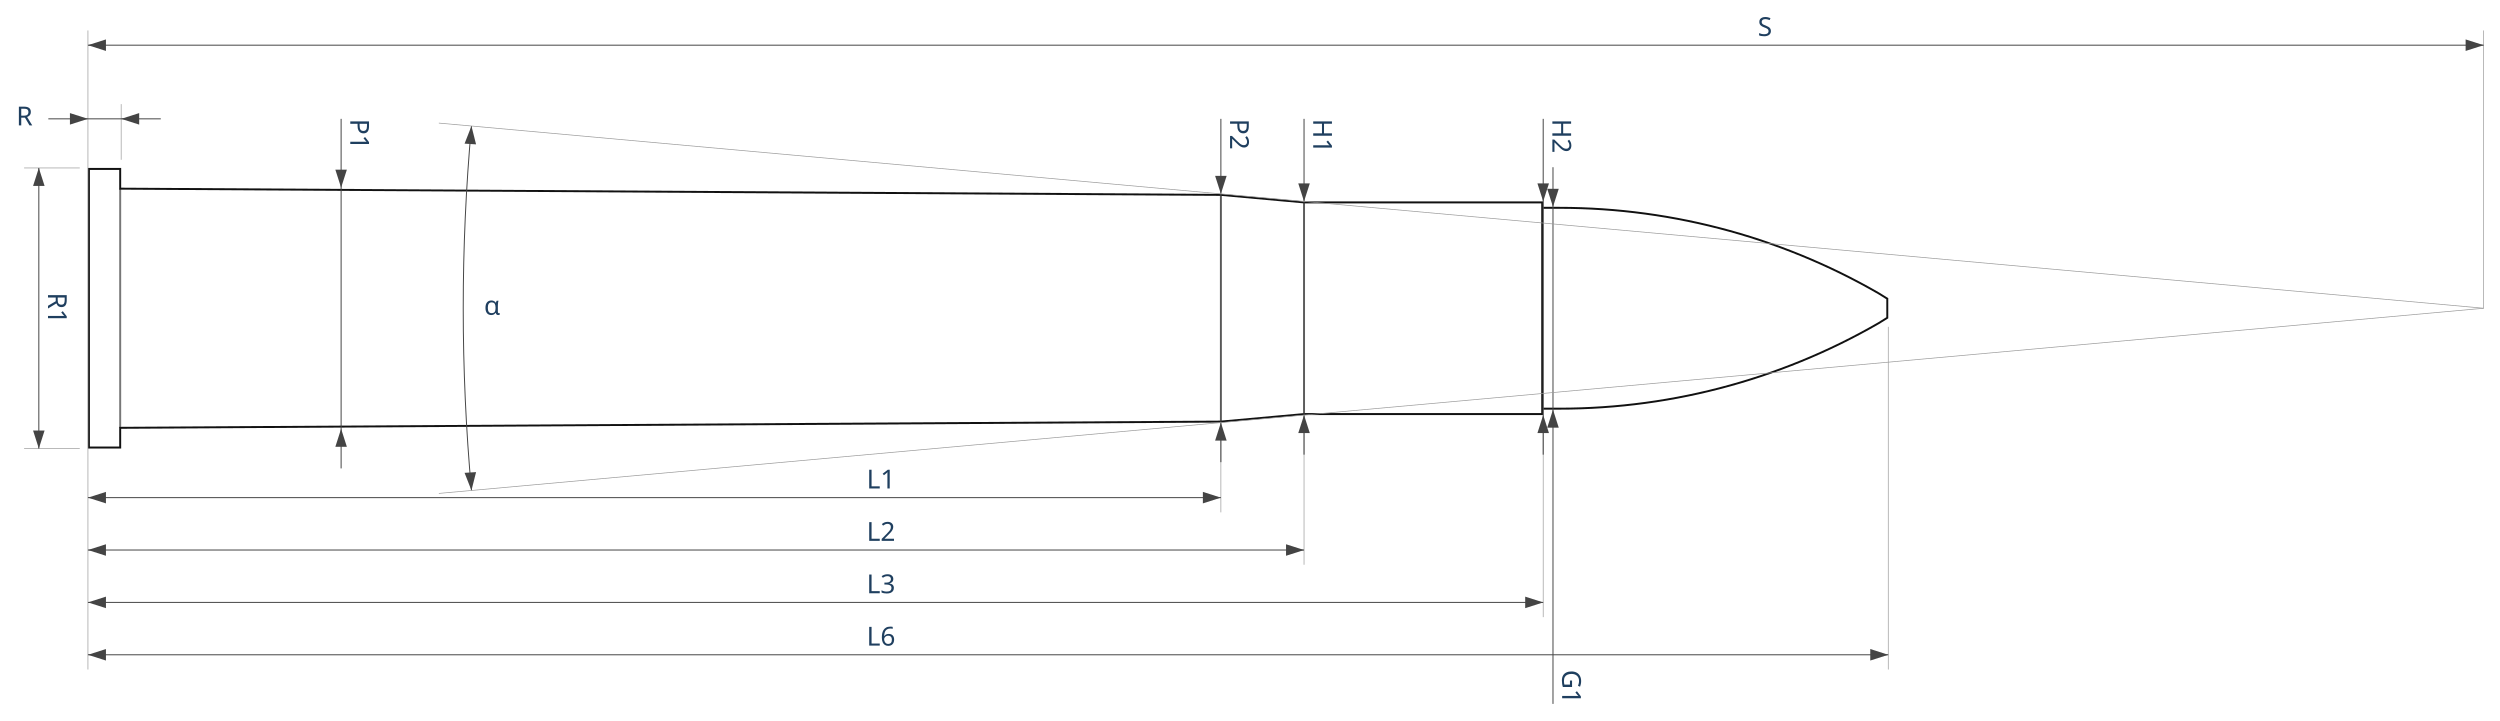
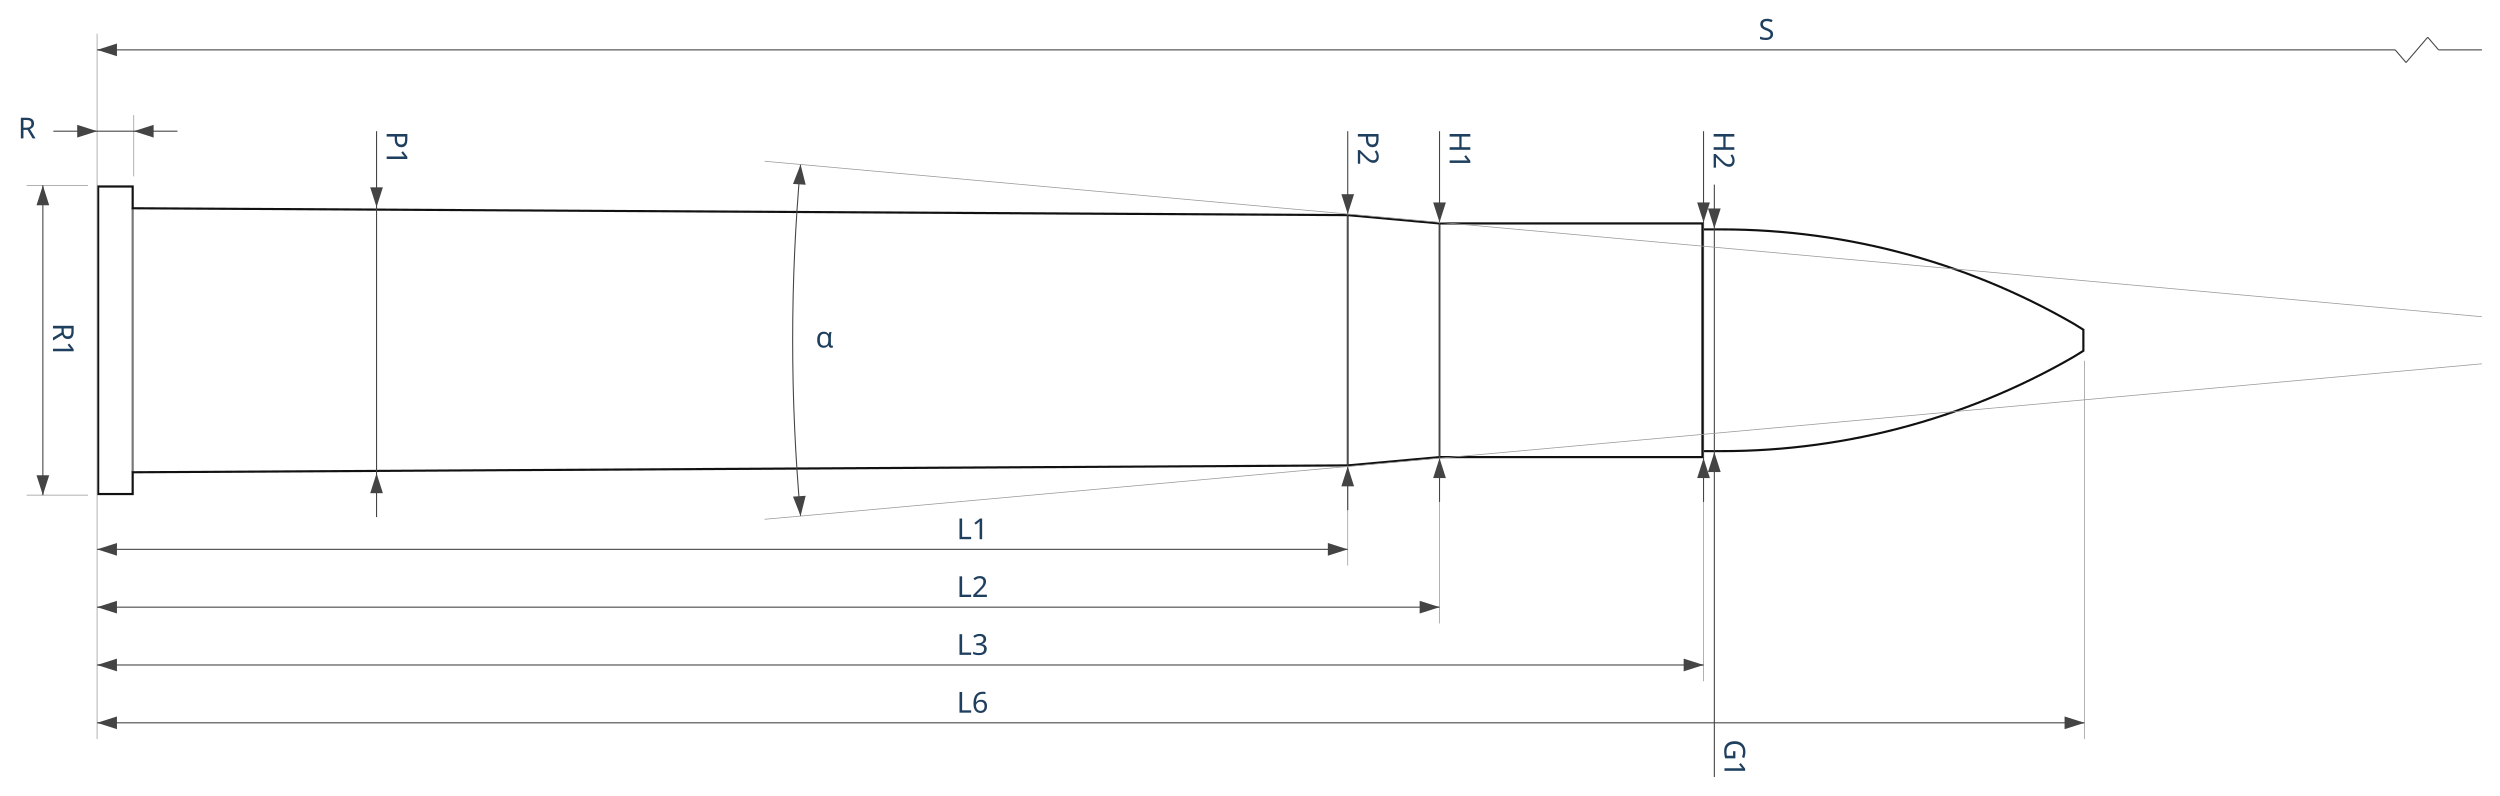
- <svg xmlns="http://www.w3.org/2000/svg" width="610.888" height="176" viewBox="0 0 610.888 176">
+ <svg xmlns="http://www.w3.org/2000/svg" width="553.392" height="176" viewBox="0 0 553.392 176">
  <defs>
    <clipPath id="contour-475_n_2_n_e_3_1_2_jeffery">
      <path d="M21.488,109.6 L29.608,109.6 L29.608,104.78 L298.328,103.26 L318.648,101.42 L377.088,101.42 L377.088,49.22 L318.648,49.22 L298.328,47.38 L29.608,45.86 L29.608,41.04 L21.488,41.04 Z" />
    </clipPath>
    <clipPath id="bullet-475_n_2_n_e_3_1_2_jeffery">
      <path d="M377.088,100.1 L381.08,100.1 L383.717,100.078 L386.352,100.011 L388.986,99.9 L391.618,99.744 L394.247,99.544 L396.873,99.3 L399.493,99.011 L402.109,98.678 L404.718,98.301 L407.321,97.88 L409.916,97.415 L412.504,96.906 L415.082,96.354 L417.65,95.758 L420.208,95.119 L422.755,94.437 L425.29,93.712 L427.812,92.945 L430.321,92.135 L432.816,91.282 L435.297,90.388 L437.762,89.452 L440.21,88.474 L442.642,87.456 L445.056,86.396 L447.452,85.296 L449.83,84.155 L452.187,82.975 L454.524,81.755 L456.841,80.495 L459.135,79.197 L461.408,77.86 L461.408,72.78 L459.135,71.443 L456.841,70.145 L454.524,68.885 L452.187,67.665 L449.83,66.485 L447.452,65.344 L445.056,64.244 L442.642,63.184 L440.21,62.166 L437.762,61.188 L435.297,60.252 L432.816,59.358 L430.321,58.505 L427.812,57.695 L425.29,56.928 L422.755,56.203 L420.208,55.521 L417.65,54.882 L415.082,54.286 L412.504,53.734 L409.916,53.225 L407.321,52.76 L404.718,52.339 L402.109,51.962 L399.493,51.629 L396.873,51.34 L394.247,51.096 L391.618,50.896 L388.986,50.74 L386.352,50.629 L383.717,50.562 L381.08,50.54 L377.088,50.54 Z" />
    </clipPath>
  </defs>
  <g clip-path="url(#contour-475_n_2_n_e_3_1_2_jeffery)">
    <line x1="29.368" y1="46.099" x2="29.368" y2="104.541" stroke="#777" stroke-width="0.48" />
    <line x1="298.328" y1="47.621" x2="298.328" y2="103.019" stroke="#777" stroke-width="0.48" />
    <line x1="318.648" y1="49.46" x2="318.648" y2="101.18" stroke="#777" stroke-width="0.48" />
  </g>
  <g clip-path="url(#contour-475_n_2_n_e_3_1_2_jeffery)">
    <path d="M21.728,109.36 L29.368,109.36 L29.368,104.541 L298.316,103.02 L318.637,101.18 L376.848,101.18 L376.848,49.46 L318.637,49.46 L298.316,47.62 L29.368,46.099 L29.368,41.28 L21.728,41.28 Z" fill="none" stroke="#111" stroke-width="0.48" />
  </g>
  <g clip-path="url(#bullet-475_n_2_n_e_3_1_2_jeffery)">
    <path d="M377.088,99.86 L381.079,99.86 L383.712,99.838 L386.344,99.771 L388.974,99.66 L391.602,99.505 L394.227,99.305 L396.848,99.061 L399.465,98.772 L402.077,98.44 L404.682,98.064 L407.281,97.643 L409.872,97.179 L412.455,96.671 L415.029,96.12 L417.594,95.525 L420.148,94.887 L422.691,94.206 L425.222,93.482 L427.74,92.716 L430.246,91.907 L432.737,91.056 L435.213,90.163 L437.674,89.228 L440.119,88.252 L442.547,87.235 L444.958,86.177 L447.35,85.079 L449.724,83.94 L452.078,82.761 L454.411,81.543 L456.724,80.285 L459.016,78.989 L461.168,77.653 L461.168,72.987 L459.016,71.651 L456.724,70.355 L454.411,69.097 L452.078,67.879 L449.724,66.7 L447.35,65.561 L444.958,64.463 L442.547,63.405 L440.119,62.388 L437.674,61.412 L435.213,60.477 L432.737,59.584 L430.246,58.733 L427.74,57.924 L425.222,57.158 L422.691,56.434 L420.148,55.753 L417.594,55.115 L415.029,54.52 L412.455,53.969 L409.872,53.461 L407.281,52.997 L404.682,52.576 L402.077,52.2 L399.465,51.868 L396.848,51.579 L394.227,51.335 L391.602,51.135 L388.974,50.98 L386.344,50.869 L383.712,50.802 L381.079,50.78 L377.088,50.78" fill="none" stroke="#111" stroke-width="0.48" />
  </g>
  <line x1="21.488" y1="7.440" x2="21.488" y2="163.600" stroke="#999" stroke-width="0.168" />
  <line x1="298.328" y1="105.260" x2="298.328" y2="125.200" stroke="#999" stroke-width="0.168" />
  <line x1="21.488" y1="121.600" x2="298.328" y2="121.600" stroke="#444" stroke-width="0.24" />
  <path d="M21.488,121.600 L25.888,120.192 L25.888,123.008 Z" fill="#444" />
  <path d="M298.328,121.600 L293.928,123.008 L293.928,120.192 Z" fill="#444" />
  <text x="215.276" y="119.360" font-size="6.4" text-anchor="middle" fill="#1f3f5f" font-family="sans-serif">L1</text>
  <line x1="318.648" y1="103.420" x2="318.648" y2="138.000" stroke="#999" stroke-width="0.168" />
  <line x1="21.488" y1="134.400" x2="318.648" y2="134.400" stroke="#444" stroke-width="0.24" />
  <path d="M21.488,134.400 L25.888,132.992 L25.888,135.808 Z" fill="#444" />
  <path d="M318.648,134.400 L314.248,135.808 L314.248,132.992 Z" fill="#444" />
  <text x="215.276" y="132.160" font-size="6.4" text-anchor="middle" fill="#1f3f5f" font-family="sans-serif">L2</text>
  <line x1="377.088" y1="103.420" x2="377.088" y2="150.800" stroke="#999" stroke-width="0.168" />
  <line x1="21.488" y1="147.200" x2="377.088" y2="147.200" stroke="#444" stroke-width="0.24" />
  <path d="M21.488,147.200 L25.888,145.792 L25.888,148.608 Z" fill="#444" />
  <path d="M377.088,147.200 L372.688,148.608 L372.688,145.792 Z" fill="#444" />
  <text x="215.276" y="144.960" font-size="6.4" text-anchor="middle" fill="#1f3f5f" font-family="sans-serif">L3</text>
  <line x1="461.408" y1="79.860" x2="461.408" y2="163.600" stroke="#999" stroke-width="0.168" />
  <line x1="21.488" y1="160.000" x2="461.408" y2="160.000" stroke="#444" stroke-width="0.24" />
  <path d="M21.488,160.000 L25.888,158.592 L25.888,161.408 Z" fill="#444" />
  <path d="M461.408,160.000 L457.008,161.408 L457.008,158.592 Z" fill="#444" />
  <text x="215.276" y="157.760" font-size="6.4" text-anchor="middle" fill="#1f3f5f" font-family="sans-serif">L6</text>
-   <line x1="606.888" y1="75.320" x2="606.888" y2="7.440" stroke="#999" stroke-width="0.168" />
-   <line x1="21.488" y1="11.040" x2="606.888" y2="11.040" stroke="#444" stroke-width="0.24" />
+   <line x1="21.488" y1="11.040" x2="530.192" y2="11.040" stroke="#444" stroke-width="0.24" />
+   <line x1="530.192" y1="11.040" x2="532.592" y2="13.840" stroke="#444" stroke-width="0.24" />
+   <line x1="532.592" y1="13.840" x2="537.392" y2="8.240" stroke="#444" stroke-width="0.24" />
+   <line x1="537.392" y1="8.240" x2="539.792" y2="11.040" stroke="#444" stroke-width="0.24" />
+   <line x1="539.792" y1="11.040" x2="549.392" y2="11.040" stroke="#444" stroke-width="0.24" />
  <path d="M21.488,11.040 L25.888,9.632 L25.888,12.448 Z" fill="#444" />
-   <path d="M606.888,11.040 L602.488,12.448 L602.488,9.632 Z" fill="#444" />
-   <text x="431.268" y="8.800" font-size="6.4" text-anchor="middle" fill="#1f3f5f" font-family="sans-serif">S</text>
+   <text x="391.021" y="8.800" font-size="6.4" text-anchor="middle" fill="#1f3f5f" font-family="sans-serif">S</text>
  <line x1="29.608" y1="39.040" x2="29.608" y2="25.440" stroke="#999" stroke-width="0.168" />
  <line x1="11.808" y1="29.040" x2="39.288" y2="29.040" stroke="#444" stroke-width="0.24" />
  <path d="M21.488,29.040 L17.088,30.448 L17.088,27.632 Z" fill="#444" />
  <path d="M29.608,29.040 L34.008,27.632 L34.008,30.448 Z" fill="#444" />
  <text x="7.968" y="30.640" font-size="6.4" text-anchor="end" fill="#1f3f5f" font-family="sans-serif">R</text>
  <line x1="83.352" y1="29.040" x2="83.352" y2="114.460" stroke="#444" stroke-width="0.24" />
  <path d="M83.352,45.860 L81.944,41.460 L84.760,41.460 Z" fill="#444" />
  <path d="M83.352,104.780 L84.760,109.180 L81.944,109.180 Z" fill="#444" />
  <text x="85.592" y="29.040" font-size="6.4" text-anchor="start" fill="#1f3f5f" font-family="sans-serif" transform="rotate(90 85.592 29.040)">P1</text>
  <line x1="298.328" y1="29.040" x2="298.328" y2="112.940" stroke="#444" stroke-width="0.24" />
  <path d="M298.328,47.380 L296.920,42.980 L299.736,42.980 Z" fill="#444" />
  <path d="M298.328,103.260 L299.736,107.660 L296.920,107.660 Z" fill="#444" />
  <text x="300.568" y="29.040" font-size="6.4" text-anchor="start" fill="#1f3f5f" font-family="sans-serif" transform="rotate(90 300.568 29.040)">P2</text>
  <line x1="318.648" y1="29.040" x2="318.648" y2="111.100" stroke="#444" stroke-width="0.24" />
  <path d="M318.648,49.220 L317.240,44.820 L320.056,44.820 Z" fill="#444" />
  <path d="M318.648,101.420 L320.056,105.820 L317.240,105.820 Z" fill="#444" />
  <text x="320.888" y="29.040" font-size="6.4" text-anchor="start" fill="#1f3f5f" font-family="sans-serif" transform="rotate(90 320.888 29.040)">H1</text>
  <line x1="377.088" y1="29.040" x2="377.088" y2="111.100" stroke="#444" stroke-width="0.24" />
  <path d="M377.088,49.220 L375.680,44.820 L378.496,44.820 Z" fill="#444" />
  <path d="M377.088,101.420 L378.496,105.820 L375.680,105.820 Z" fill="#444" />
  <text x="379.328" y="29.040" font-size="6.4" text-anchor="start" fill="#1f3f5f" font-family="sans-serif" transform="rotate(90 379.328 29.040)">H2</text>
  <line x1="379.480" y1="40.860" x2="379.480" y2="172.000" stroke="#444" stroke-width="0.24" />
  <path d="M379.480,50.540 L378.072,46.140 L380.888,46.140 Z" fill="#444" />
  <path d="M379.480,100.100 L380.888,104.500 L378.072,104.500 Z" fill="#444" />
  <text x="381.720" y="172.000" font-size="6.4" text-anchor="end" fill="#1f3f5f" font-family="sans-serif" transform="rotate(90 381.720 172.000)">G1</text>
  <line x1="19.488" y1="41.040" x2="5.888" y2="41.040" stroke="#999" stroke-width="0.168" />
  <line x1="19.488" y1="109.600" x2="5.888" y2="109.600" stroke="#999" stroke-width="0.168" />
  <line x1="9.488" y1="41.040" x2="9.488" y2="109.600" stroke="#444" stroke-width="0.24" />
  <path d="M9.488,41.040 L10.896,45.440 L8.080,45.440 Z" fill="#444" />
  <path d="M9.488,109.600 L8.080,105.200 L10.896,105.200 Z" fill="#444" />
  <text x="11.728" y="75.320" font-size="6.4" text-anchor="middle" fill="#1f3f5f" font-family="sans-serif" transform="rotate(90 11.728 75.320)">R1</text>
-   <path d="M115.204,30.798 A493.696,493.696 0 0 0 115.204,119.842" fill="none" stroke="#444" stroke-width="0.24" />
-   <path d="M115.204,30.798 L116.331,35.278 L113.520,35.100 Z" fill="#444" />
-   <path d="M115.204,119.842 L113.520,115.540 L116.331,115.362 Z" fill="#444" />
-   <line x1="606.888" y1="75.320" x2="107.236" y2="30.076" stroke="#999" stroke-width="0.168" />
-   <line x1="606.888" y1="75.320" x2="107.236" y2="120.564" stroke="#999" stroke-width="0.168" />
-   <text x="120.232" y="76.920" font-size="6.4" text-anchor="middle" fill="#1f3f5f" font-family="sans-serif">α</text>
+   <path d="M177.218,36.413 A431.428,431.428 0 0 0 177.218,114.227" fill="none" stroke="#444" stroke-width="0.24" />
+   <path d="M177.218,36.413 L178.345,40.893 L175.535,40.716 Z" fill="#444" />
+   <path d="M177.218,114.227 L175.535,109.924 L178.345,109.747 Z" fill="#444" />
+   <line x1="549.392" y1="70.114" x2="169.251" y2="35.692" stroke="#999" stroke-width="0.168" />
+   <line x1="549.392" y1="80.526" x2="169.251" y2="114.948" stroke="#999" stroke-width="0.168" />
+   <text x="182.500" y="76.920" font-size="6.4" text-anchor="middle" fill="#1f3f5f" font-family="sans-serif">α</text>
</svg>
